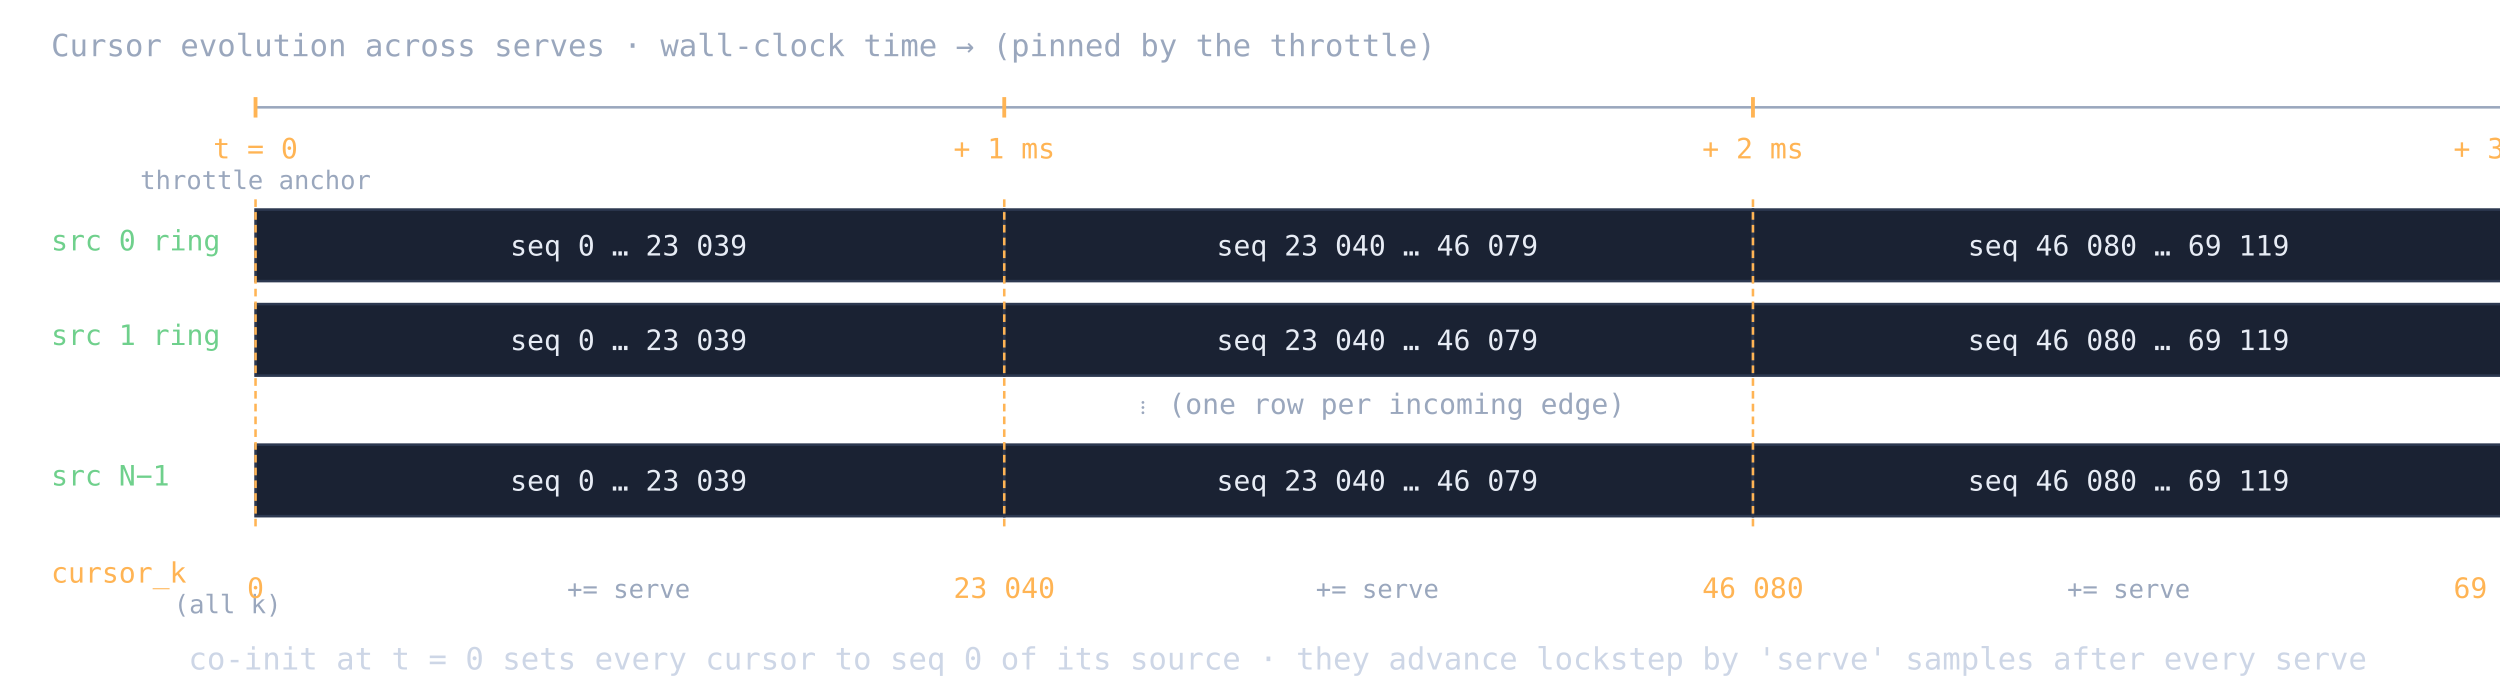
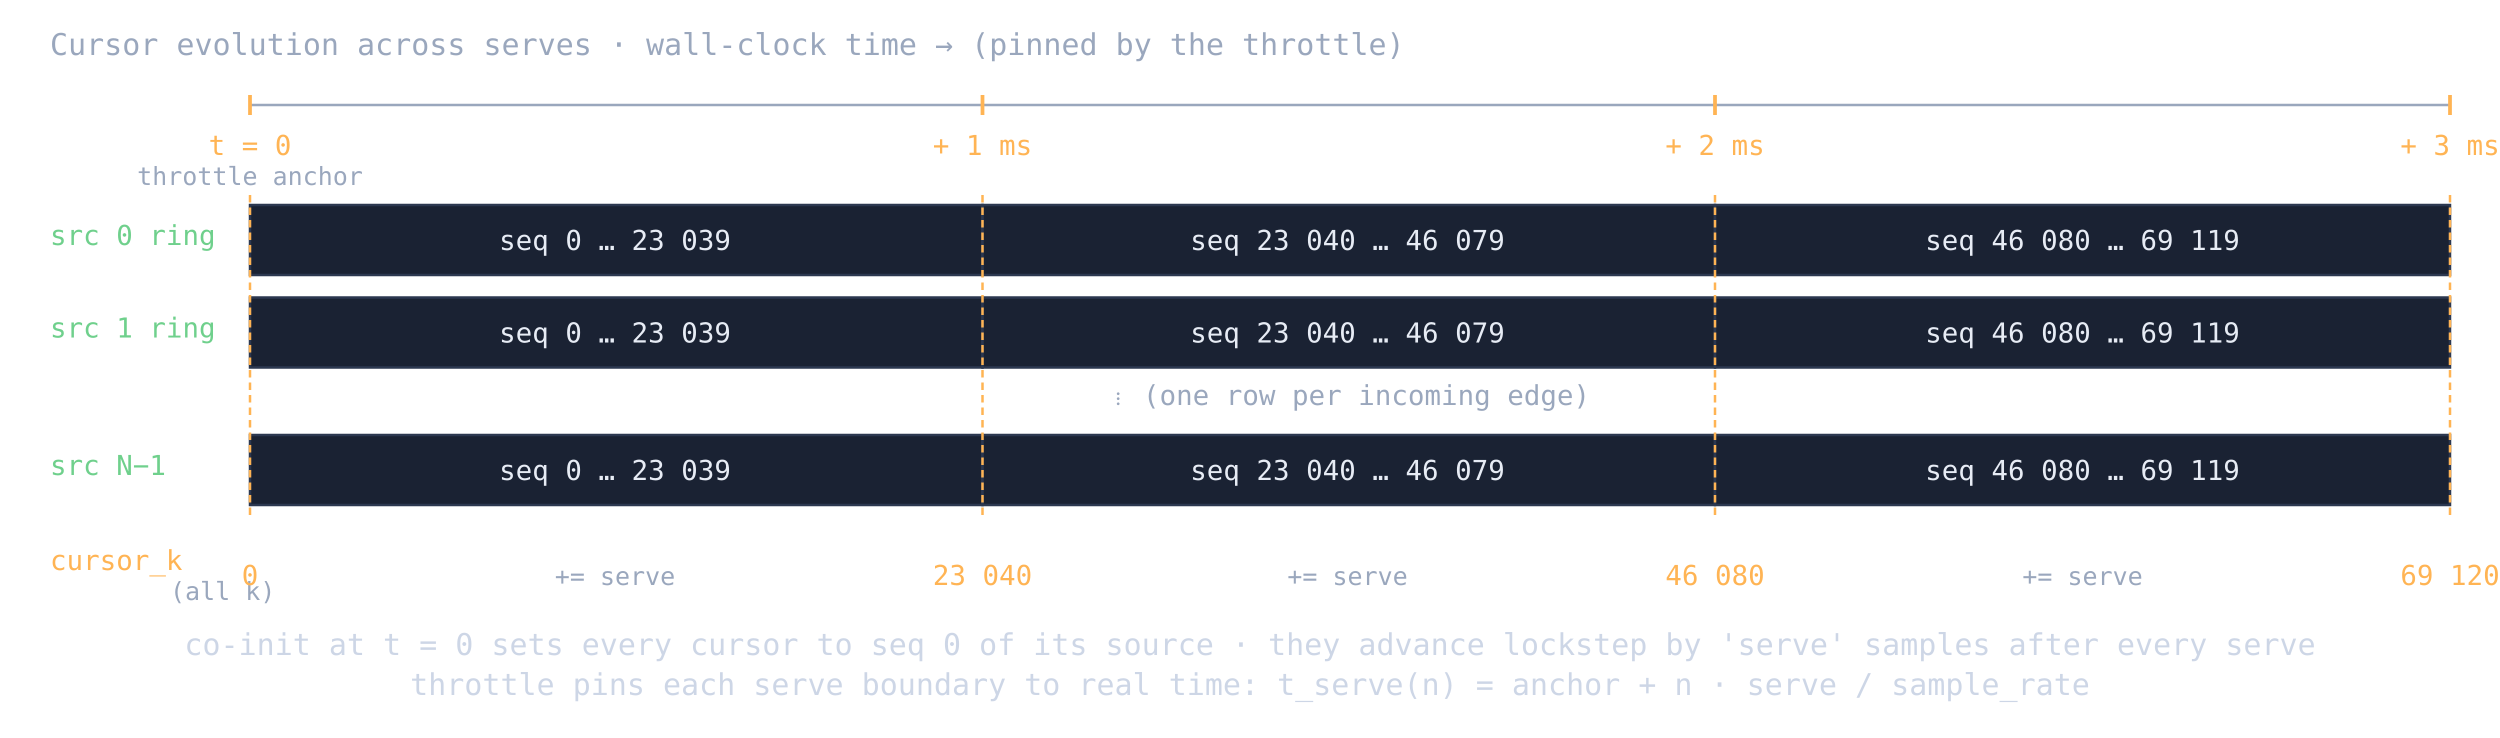
- <svg xmlns="http://www.w3.org/2000/svg" font-family="SF Mono,Menlo,monospace" font-size="12" style="background:#0f1420;color:#e7ecf5;max-width:100%;height:auto" viewbox="0 0 1000 295">
-   <text fill="#9aa7bd" x="20" y="22">Cursor evolution across serves · wall-clock time → (pinned by the throttle)</text>
-   <line stroke="#9aa7bd" x1="100" x2="980" y1="42" y2="42" />
+ <svg xmlns="http://www.w3.org/2000/svg" style="background:#0f1420;color:#e7ecf5;--bg:#0f1420;--panel:#1a2233;--ink:#e7ecf5;--muted:#9aa7bd;--edge:#2c3850;--accent:#5db1ff;--warm:#ffb454;--good:#6fd08c;--cell:#0b101a" viewBox="0 0 1000 295" font-family="SF Mono,Menlo,monospace" font-size="12">
+   <text x="20" y="22" fill="#9aa7bd">Cursor evolution across serves · wall-clock time → (pinned by the throttle)</text>
+   <line x1="100" y1="42" x2="980" y2="42" stroke="#9aa7bd" />
  <g stroke="#ffb454" stroke-width="1.5">
-     <line x1="100" x2="100" y1="38" y2="46" />
-     <line x1="393" x2="393" y1="38" y2="46" />
-     <line x1="686" x2="686" y1="38" y2="46" />
-     <line x1="980" x2="980" y1="38" y2="46" />
+     <line x1="100" y1="38" x2="100" y2="46" />
+     <line x1="393" y1="38" x2="393" y2="46" />
+     <line x1="686" y1="38" x2="686" y2="46" />
+     <line x1="980" y1="38" x2="980" y2="46" />
  </g>
  <g fill="#ffb454" font-size="11" text-anchor="middle">
    <text x="100" y="62">t = 0</text>
    <text x="393" y="62">+ 1 ms</text>
    <text x="686" y="62">+ 2 ms</text>
    <text x="980" y="62">+ 3 ms</text>
  </g>
-   <text fill="#9aa7bd" font-size="10" text-anchor="middle" x="100" y="74">throttle anchor</text>
-   <text fill="#6fd08c" font-size="11" x="20" y="98">src 0 ring</text>
+   <text x="100" y="74" fill="#9aa7bd" font-size="10" text-anchor="middle">throttle anchor</text>
+   <text x="20" y="98" fill="#6fd08c" font-size="11">src 0 ring</text>
  <g stroke="#2c3850">
-     <rect fill="#1a2233" height="28" width="293" x="100" y="82" />
-     <rect fill="#1a2233" height="28" width="293" x="393" y="82" />
-     <rect fill="#1a2233" height="28" width="294" x="686" y="82" />
+     <rect x="100" y="82" width="293" height="28" fill="#1a2233" />
+     <rect x="393" y="82" width="293" height="28" fill="#1a2233" />
+     <rect x="686" y="82" width="294" height="28" fill="#1a2233" />
  </g>
-   <g fill="#e7ecf5" font-size="11" text-anchor="middle">
+   <g fill="#e7ecf5" text-anchor="middle" font-size="11">
    <text x="246" y="100">seq 0 … 23 039</text>
    <text x="539" y="100">seq 23 040 … 46 079</text>
    <text x="833" y="100">seq 46 080 … 69 119</text>
  </g>
-   <text fill="#6fd08c" font-size="11" x="20" y="135">src 1 ring</text>
+   <text x="20" y="135" fill="#6fd08c" font-size="11">src 1 ring</text>
  <g stroke="#2c3850">
-     <rect fill="#1a2233" height="28" width="293" x="100" y="119" />
-     <rect fill="#1a2233" height="28" width="293" x="393" y="119" />
-     <rect fill="#1a2233" height="28" width="294" x="686" y="119" />
+     <rect x="100" y="119" width="293" height="28" fill="#1a2233" />
+     <rect x="393" y="119" width="293" height="28" fill="#1a2233" />
+     <rect x="686" y="119" width="294" height="28" fill="#1a2233" />
  </g>
-   <g fill="#e7ecf5" font-size="11" text-anchor="middle">
+   <g fill="#e7ecf5" text-anchor="middle" font-size="11">
    <text x="246" y="137">seq 0 … 23 039</text>
    <text x="539" y="137">seq 23 040 … 46 079</text>
    <text x="833" y="137">seq 46 080 … 69 119</text>
  </g>
-   <text fill="#9aa7bd" font-size="11" text-anchor="middle" x="540" y="162">⋮  (one row per incoming edge)</text>
-   <text fill="#6fd08c" font-size="11" x="20" y="190">src N−1</text>
+   <text x="540" y="162" fill="#9aa7bd" font-size="11" text-anchor="middle">⋮  (one row per incoming edge)</text>
+   <text x="20" y="190" fill="#6fd08c" font-size="11">src N−1</text>
  <g stroke="#2c3850">
-     <rect fill="#1a2233" height="28" width="293" x="100" y="174" />
-     <rect fill="#1a2233" height="28" width="293" x="393" y="174" />
-     <rect fill="#1a2233" height="28" width="294" x="686" y="174" />
+     <rect x="100" y="174" width="293" height="28" fill="#1a2233" />
+     <rect x="393" y="174" width="293" height="28" fill="#1a2233" />
+     <rect x="686" y="174" width="294" height="28" fill="#1a2233" />
  </g>
-   <g fill="#e7ecf5" font-size="11" text-anchor="middle">
+   <g fill="#e7ecf5" text-anchor="middle" font-size="11">
    <text x="246" y="192">seq 0 … 23 039</text>
    <text x="539" y="192">seq 23 040 … 46 079</text>
    <text x="833" y="192">seq 46 080 … 69 119</text>
  </g>
  <g stroke="#ffb454" stroke-dasharray="3 2">
-     <line x1="100" x2="100" y1="78" y2="206" />
-     <line x1="393" x2="393" y1="78" y2="206" />
-     <line x1="686" x2="686" y1="78" y2="206" />
-     <line x1="980" x2="980" y1="78" y2="206" />
+     <line x1="100" y1="78" x2="100" y2="206" />
+     <line x1="393" y1="78" x2="393" y2="206" />
+     <line x1="686" y1="78" x2="686" y2="206" />
+     <line x1="980" y1="78" x2="980" y2="206" />
  </g>
-   <text fill="#ffb454" font-size="11" x="20" y="228">cursor_k</text>
-   <text fill="#9aa7bd" font-size="10" x="68" y="240">(all k)</text>
+   <text x="20" y="228" fill="#ffb454" font-size="11">cursor_k</text>
+   <text x="68" y="240" fill="#9aa7bd" font-size="10">(all k)</text>
  <g fill="#ffb454" font-size="11" text-anchor="middle">
    <text x="100" y="234">0</text>
    <text x="393" y="234">23 040</text>
    <text x="686" y="234">46 080</text>
    <text x="980" y="234">69 120</text>
  </g>
  <g fill="#9aa7bd" font-size="10" text-anchor="middle">
    <text x="246" y="234">+= serve</text>
    <text x="539" y="234">+= serve</text>
    <text x="833" y="234">+= serve</text>
  </g>
-   <text fill="#cdd6e6" text-anchor="middle" x="500" y="262">co-init at t = 0 sets every cursor to seq 0 of its source · they advance lockstep by 'serve' samples after every serve</text>
-   <text fill="#cdd6e6" text-anchor="middle" x="500" y="278">throttle pins each serve boundary to real time: t_serve(n) = anchor + n · serve / sample_rate</text>
+   <text x="500" y="262" fill="#cdd6e6" text-anchor="middle">co-init at t = 0 sets every cursor to seq 0 of its source · they advance lockstep by 'serve' samples after every serve</text>
+   <text x="500" y="278" fill="#cdd6e6" text-anchor="middle">throttle pins each serve boundary to real time: t_serve(n) = anchor + n · serve / sample_rate</text>
</svg>
